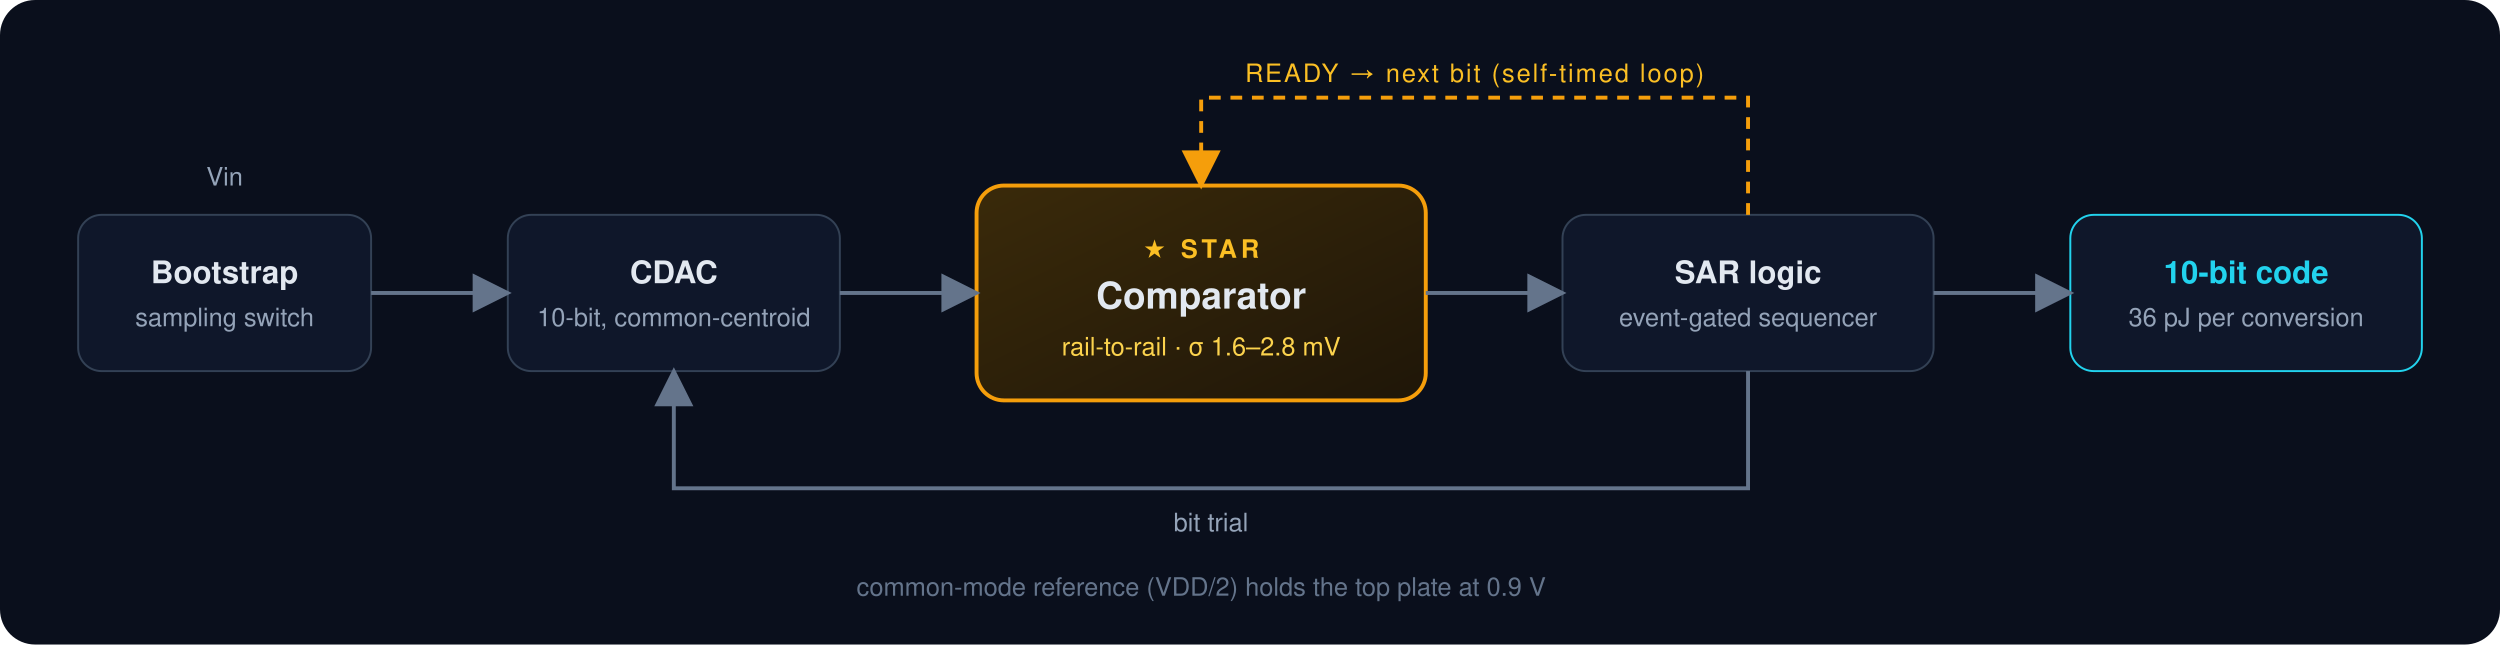
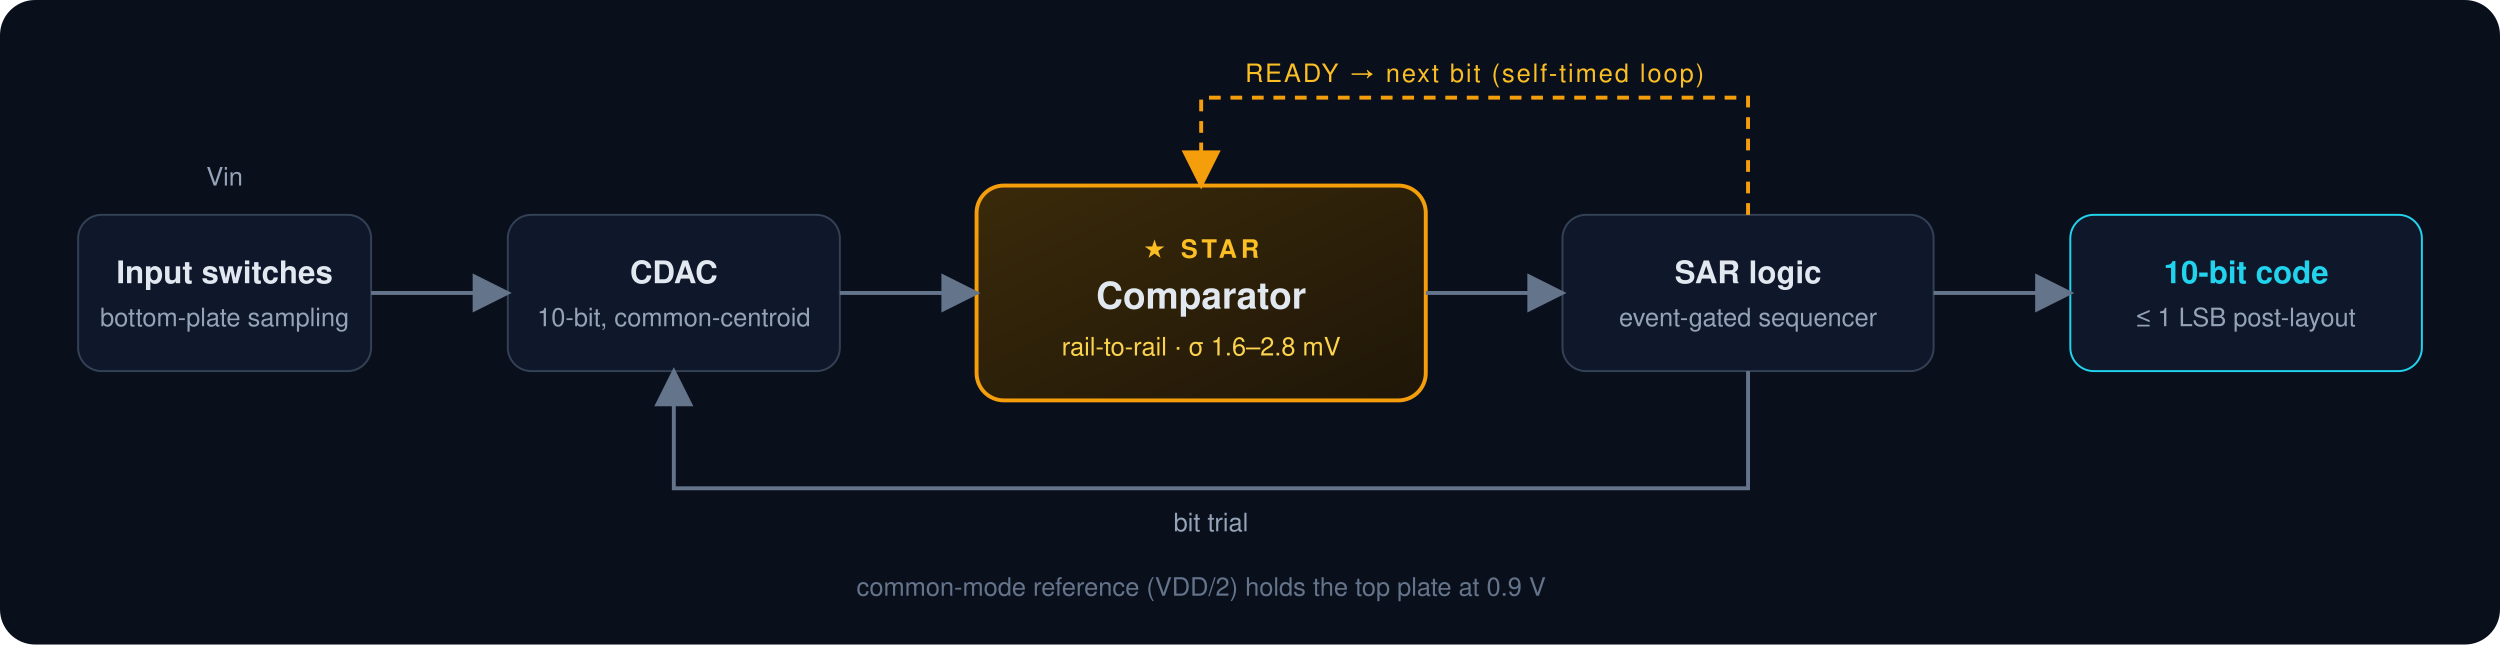
<svg xmlns="http://www.w3.org/2000/svg" viewBox="0 0 1280 330" width="1280" height="330" font-family="'Segoe UI', Helvetica, Arial, sans-serif">
  <defs>
    <marker id="a" markerWidth="10" markerHeight="10" refX="8" refY="5" orient="auto">
      <path d="M0 0L10 5L0 10z" fill="#64748b" />
    </marker>
    <marker id="b" markerWidth="10" markerHeight="10" refX="8" refY="5" orient="auto">
      <path d="M0 0L10 5L0 10z" fill="#f59e0b" />
    </marker>
    <linearGradient id="star" x1="0" y1="0" x2="1" y2="1">
      <stop offset="0" stop-color="#3a2a0a" />
      <stop offset="1" stop-color="#1f1608" />
    </linearGradient>
  </defs>
  <rect width="1280" height="330" rx="18" fill="#0a0f1c" />
  <g font-size="16" fill="#e2e8f0" text-anchor="middle">
    <rect x="40" y="110" width="150" height="80" rx="12" fill="#0f172a" stroke="#334155" />
-     <text x="115" y="145" font-weight="600">Bootstrap</text>
-     <text x="115" y="167" fill="#94a3b8" font-size="13">sampling switch</text>
+     <text x="115" y="145" font-weight="600">Input switches</text>
+     <text x="115" y="167" fill="#94a3b8" font-size="13">bottom-plate sampling</text>
    <rect x="260" y="110" width="170" height="80" rx="12" fill="#0f172a" stroke="#334155" />
    <text x="345" y="145" font-weight="600">CDAC</text>
    <text x="345" y="167" fill="#94a3b8" font-size="13">10-bit, common-centroid</text>
    <rect x="500" y="95" width="230" height="110" rx="14" fill="url(#star)" stroke="#f59e0b" stroke-width="2" />
    <text x="615" y="132" font-weight="700" fill="#fbbf24" font-size="13" letter-spacing="2">★ STAR</text>
    <text x="615" y="158" font-weight="700" font-size="19">Comparator</text>
    <text x="615" y="182" fill="#fcd34d" font-size="13">rail-to-rail · σ 1.6–2.8 mV</text>
    <rect x="800" y="110" width="190" height="80" rx="12" fill="#0f172a" stroke="#334155" />
    <text x="895" y="145" font-weight="600">SAR logic</text>
    <text x="895" y="167" fill="#94a3b8" font-size="13">event-gated sequencer</text>
    <rect x="1060" y="110" width="180" height="80" rx="12" fill="#0f172a" stroke="#22d3ee" />
    <text x="1150" y="145" font-weight="600" fill="#22d3ee">10-bit code</text>
-     <text x="1150" y="167" fill="#94a3b8" font-size="13">36 pJ per conversion</text>
+     <text x="1150" y="167" fill="#94a3b8" font-size="13">≤ 1 LSB post-layout</text>
  </g>
  <g stroke="#64748b" stroke-width="2" fill="none" marker-end="url(#a)">
    <path d="M190 150H258" />
    <path d="M430 150H498" />
    <path d="M730 150H798" />
    <path d="M990 150H1058" />
  </g>
  <path d="M895 110 V50 H615 V93" stroke="#f59e0b" stroke-width="2" fill="none" stroke-dasharray="6 5" marker-end="url(#b)" />
  <text x="755" y="42" fill="#fbbf24" font-size="13" text-anchor="middle" letter-spacing="1">READY → next bit (self-timed loop)</text>
  <path d="M895 190 V250 H345 V192" stroke="#64748b" stroke-width="2" fill="none" marker-end="url(#a)" />
  <text x="620" y="272" fill="#94a3b8" font-size="13" text-anchor="middle">bit trial</text>
  <text x="115" y="95" fill="#94a3b8" font-size="13" text-anchor="middle">Vin</text>
  <text x="615" y="305" fill="#64748b" font-size="13" text-anchor="middle">common-mode reference (VDD/2) holds the top plate at 0.9 V</text>
</svg>
